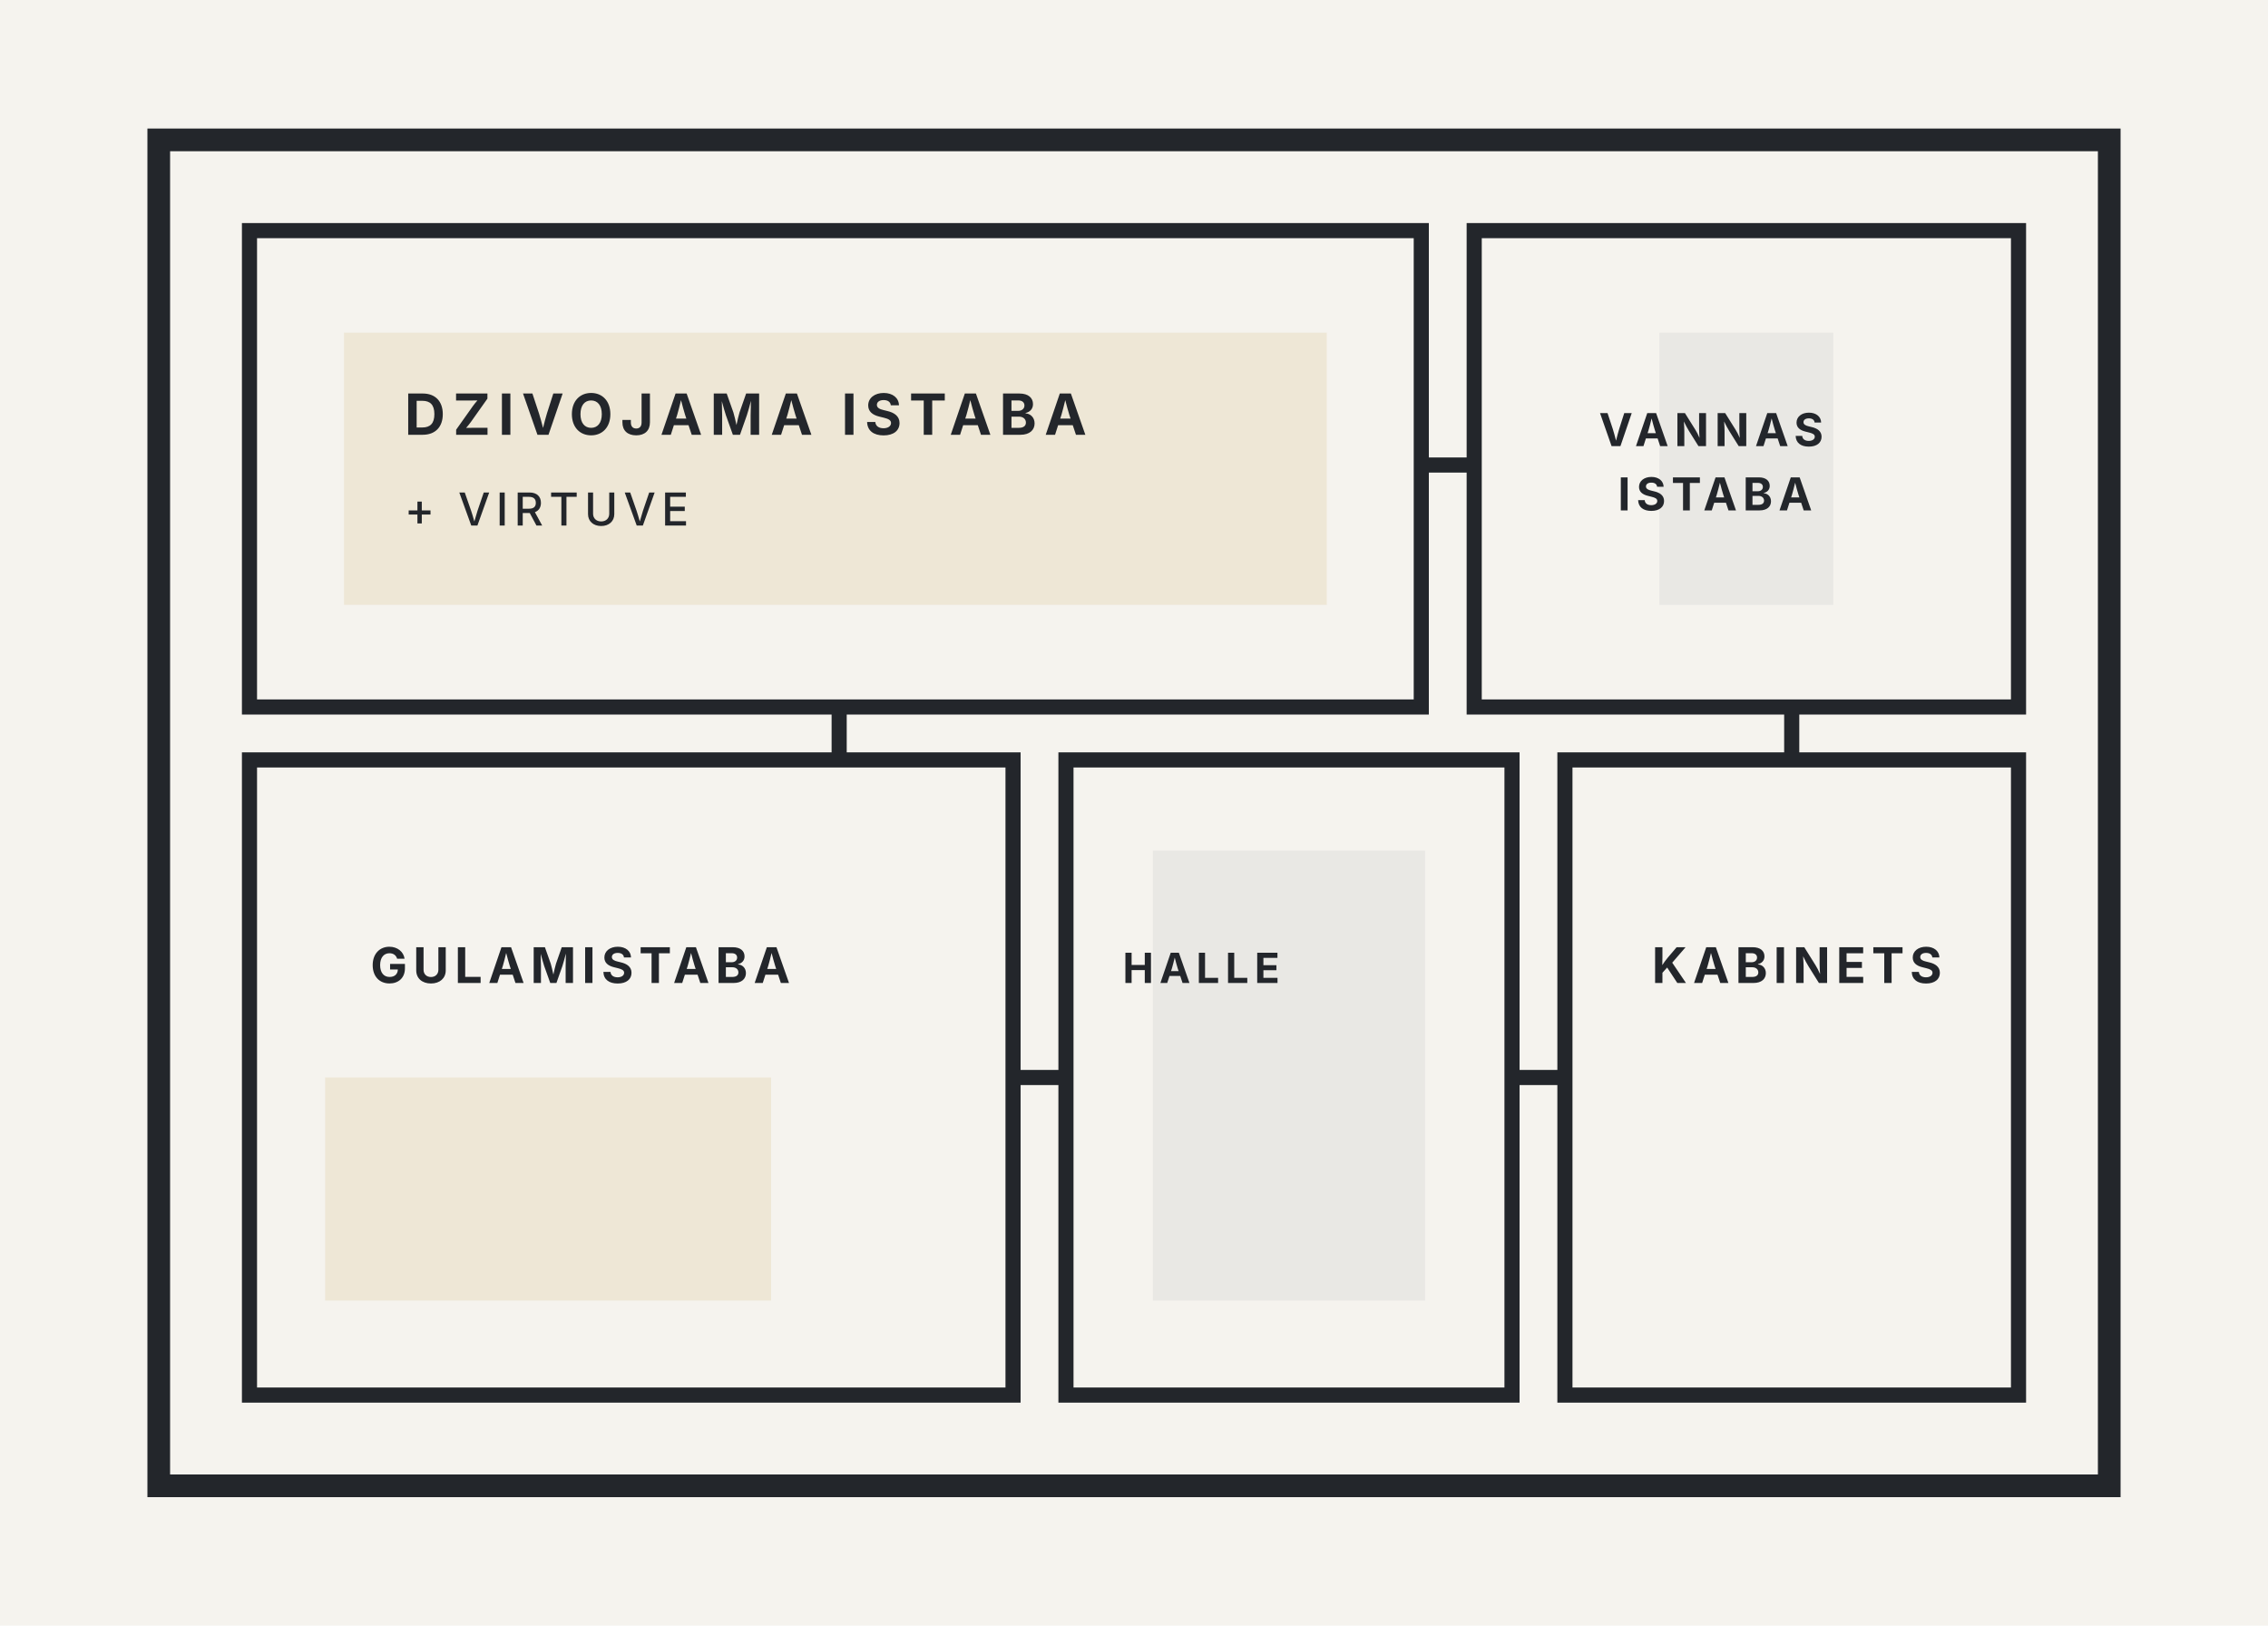
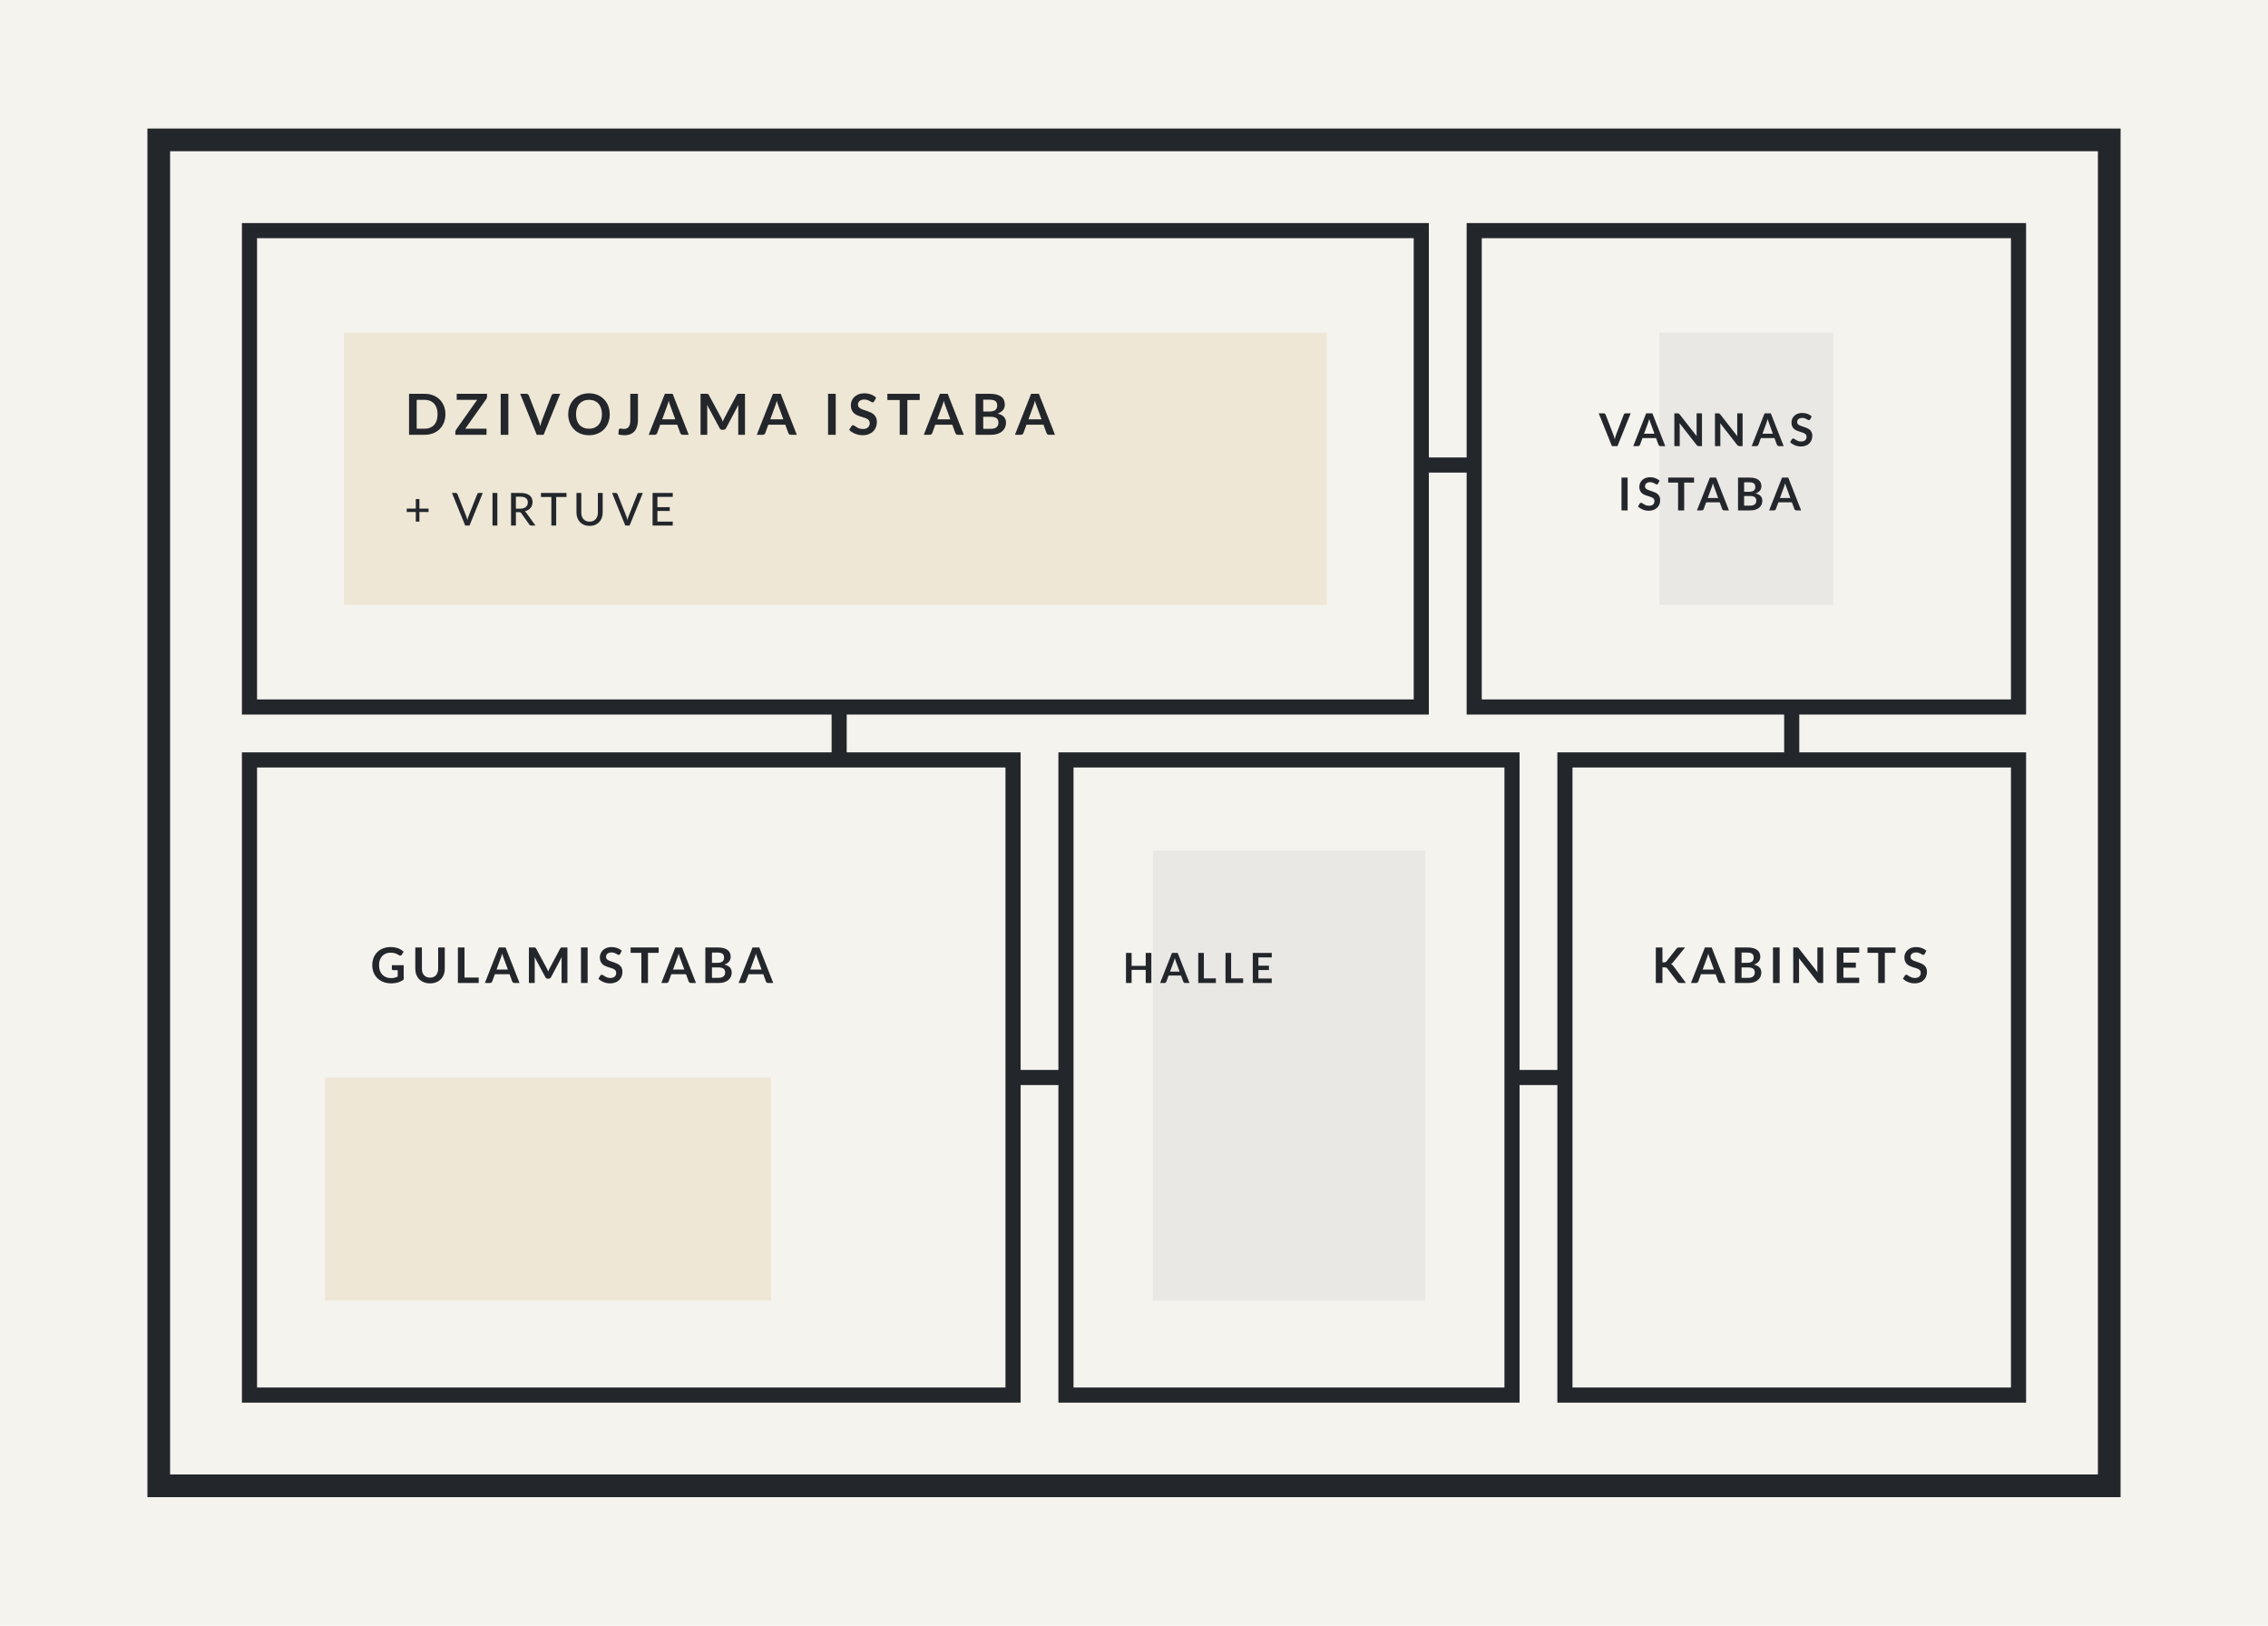
<svg xmlns="http://www.w3.org/2000/svg" width="1200" height="860" viewBox="0 0 1200 860" fill="none">
  <rect width="1200" height="860" fill="#F5F3EE" />
  <rect x="84" y="74" width="1032" height="712" stroke="#23262B" stroke-width="12" />
  <rect x="132" y="122" width="620" height="252" stroke="#23262B" stroke-width="8" />
  <rect x="780" y="122" width="288" height="252" stroke="#23262B" stroke-width="8" />
  <rect x="132" y="402" width="404" height="336" stroke="#23262B" stroke-width="8" />
  <rect x="564" y="402" width="236" height="336" stroke="#23262B" stroke-width="8" />
  <rect x="828" y="402" width="240" height="336" stroke="#23262B" stroke-width="8" />
  <path d="M752 246H780" stroke="#23262B" stroke-width="8" />
  <path d="M536 570H564" stroke="#23262B" stroke-width="8" />
  <path d="M800 570H828" stroke="#23262B" stroke-width="8" />
  <path d="M444 374V402" stroke="#23262B" stroke-width="8" />
  <path d="M948 374V402" stroke="#23262B" stroke-width="8" />
  <rect x="182" y="176" width="520" height="144" fill="#C79643" fill-opacity="0.14" />
  <rect x="172" y="570" width="236" height="118" fill="#C79643" fill-opacity="0.14" />
  <rect x="610" y="450" width="144" height="238" fill="#0F1115" fill-opacity="0.05" />
  <rect x="878" y="176" width="92" height="144" fill="#0F1115" fill-opacity="0.05" />
-   <text x="214" y="230" fill="#23262B" font-family="Inter, Arial, sans-serif" font-size="30" font-weight="700" letter-spacing="4">DZIVOJAMA ISTABA</text>
-   <text x="214" y="278" fill="#23262B" font-family="Inter, Arial, sans-serif" font-size="24" font-weight="500" letter-spacing="3">+ VIRTUVE</text>
-   <text x="846" y="236" fill="#23262B" font-family="Inter, Arial, sans-serif" font-size="24" font-weight="700" letter-spacing="3">VANNAS</text>
-   <text x="856" y="270" fill="#23262B" font-family="Inter, Arial, sans-serif" font-size="24" font-weight="700" letter-spacing="3">ISTABA</text>
-   <text x="196" y="520" fill="#23262B" font-family="Inter, Arial, sans-serif" font-size="26" font-weight="700" letter-spacing="3">GULAMISTABA</text>
-   <text x="594" y="520" fill="#23262B" font-family="Inter, Arial, sans-serif" font-size="22" font-weight="700" letter-spacing="3">HALLE</text>
-   <text x="874" y="520" fill="#23262B" font-family="Inter, Arial, sans-serif" font-size="26" font-weight="700" letter-spacing="3">KABINETS</text>
+   <text x="214" y="230" fill="#23262B" font-family="Lato, Arial, sans-serif" font-size="30" font-weight="700" letter-spacing="4">DZIVOJAMA ISTABA</text>
+   <text x="214" y="278" fill="#23262B" font-family="Lato, Arial, sans-serif" font-size="24" font-weight="500" letter-spacing="3">+ VIRTUVE</text>
+   <text x="846" y="236" fill="#23262B" font-family="Lato, Arial, sans-serif" font-size="24" font-weight="700" letter-spacing="3">VANNAS</text>
+   <text x="856" y="270" fill="#23262B" font-family="Lato, Arial, sans-serif" font-size="24" font-weight="700" letter-spacing="3">ISTABA</text>
+   <text x="196" y="520" fill="#23262B" font-family="Lato, Arial, sans-serif" font-size="26" font-weight="700" letter-spacing="3">GULAMISTABA</text>
+   <text x="594" y="520" fill="#23262B" font-family="Lato, Arial, sans-serif" font-size="22" font-weight="700" letter-spacing="3">HALLE</text>
+   <text x="874" y="520" fill="#23262B" font-family="Lato, Arial, sans-serif" font-size="26" font-weight="700" letter-spacing="3">KABINETS</text>
</svg>
